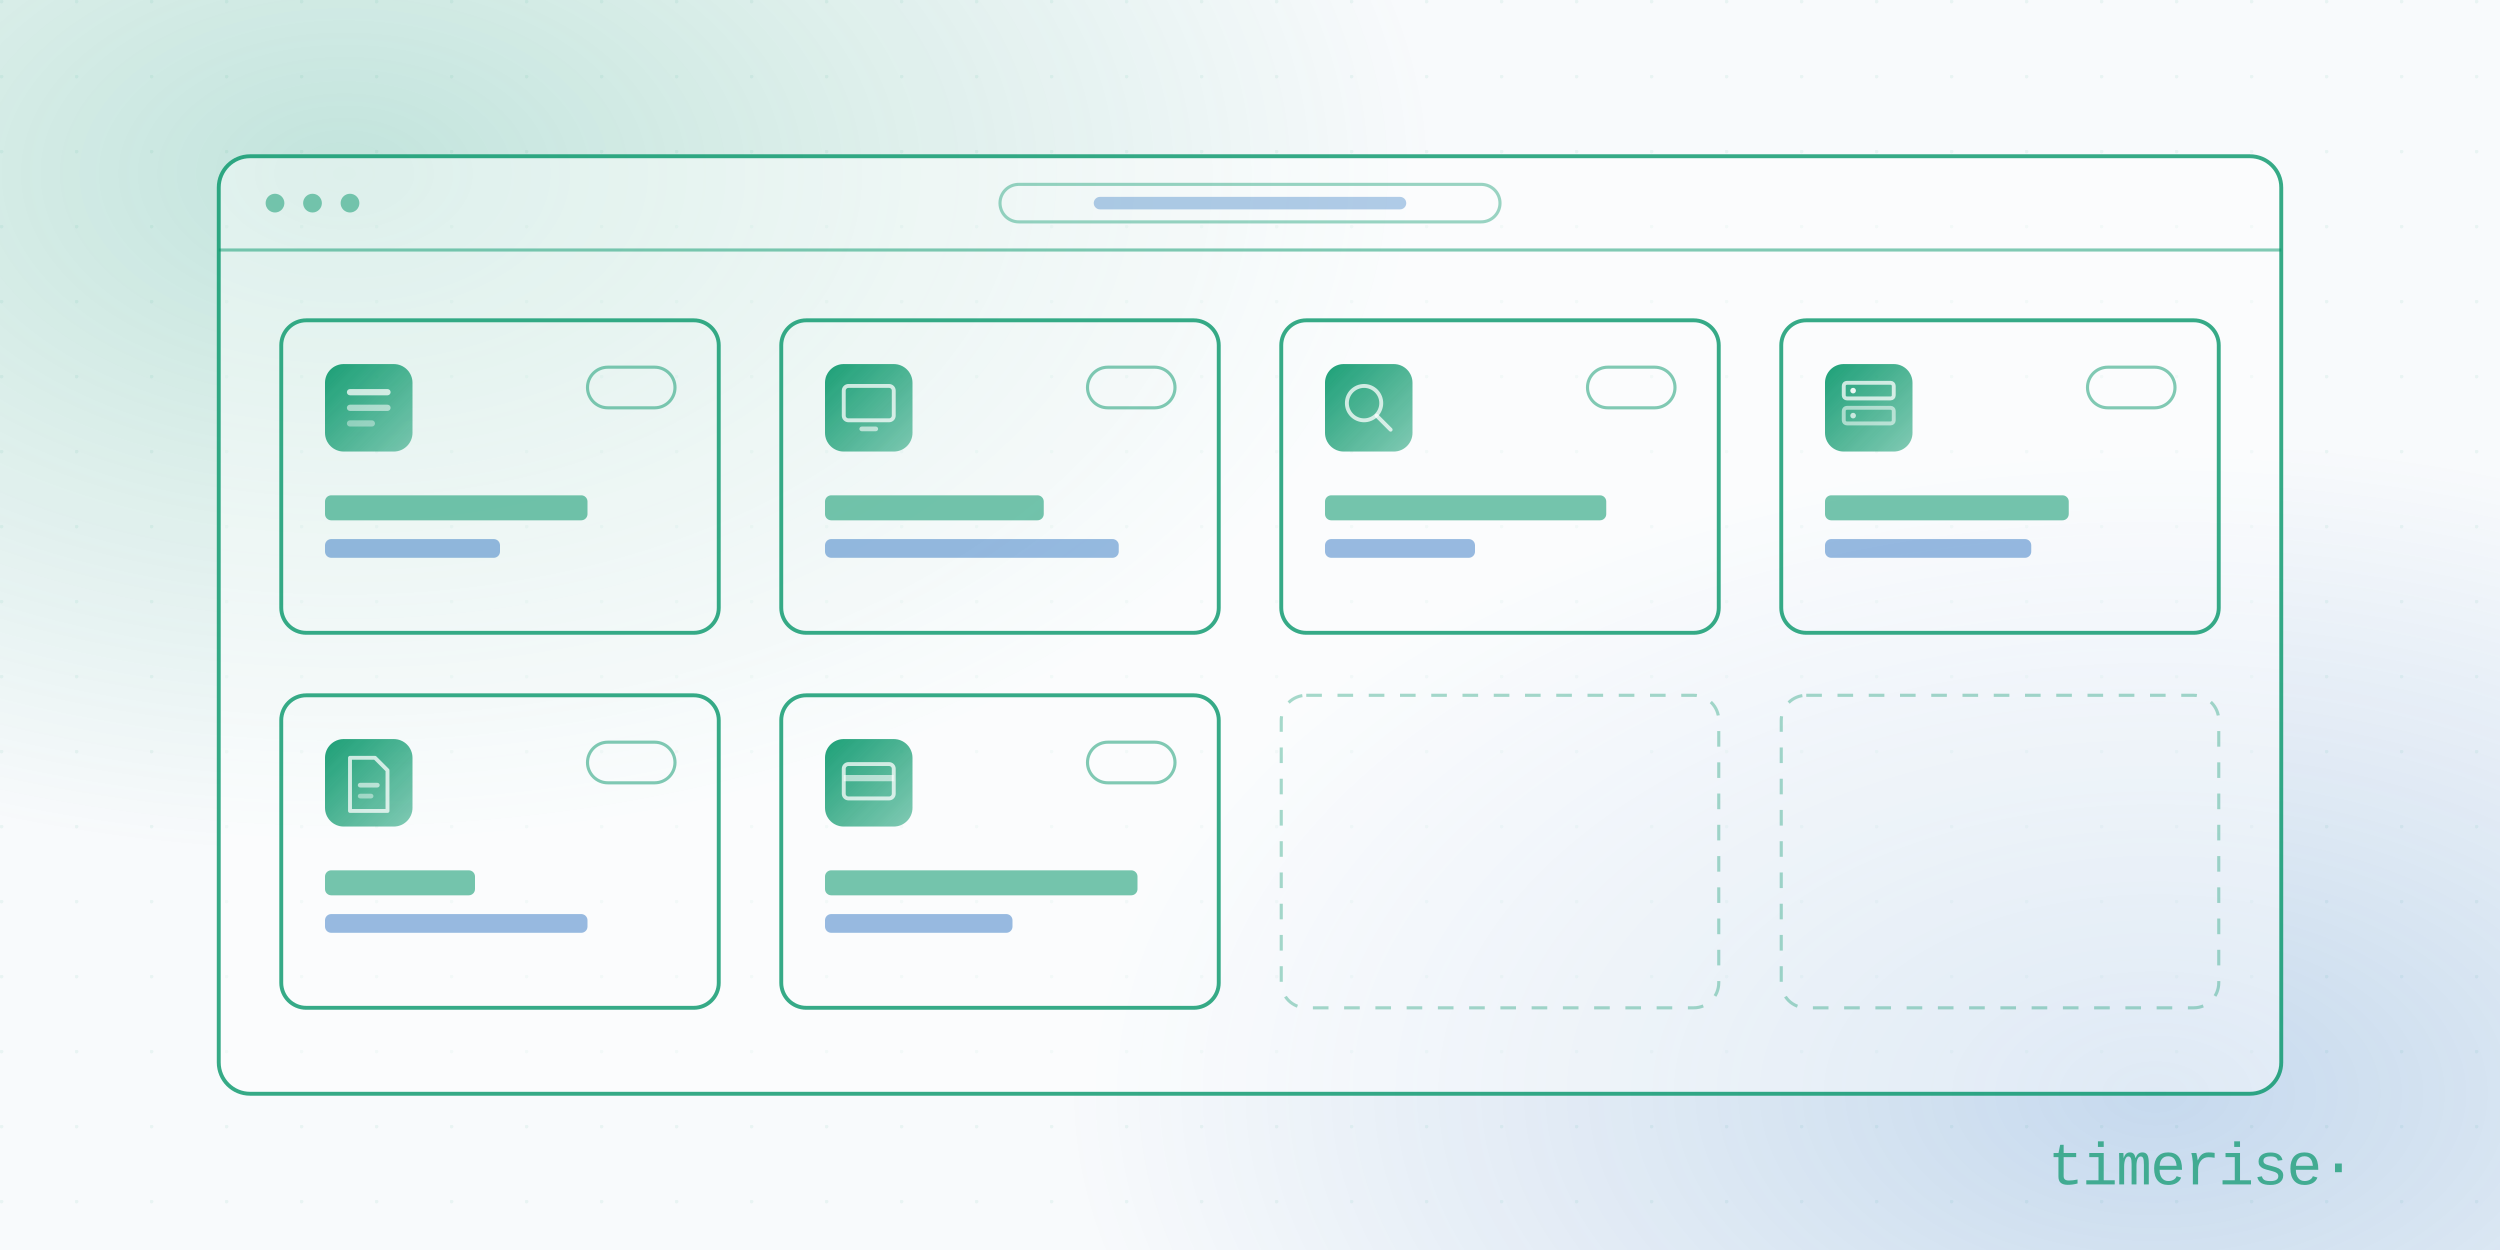
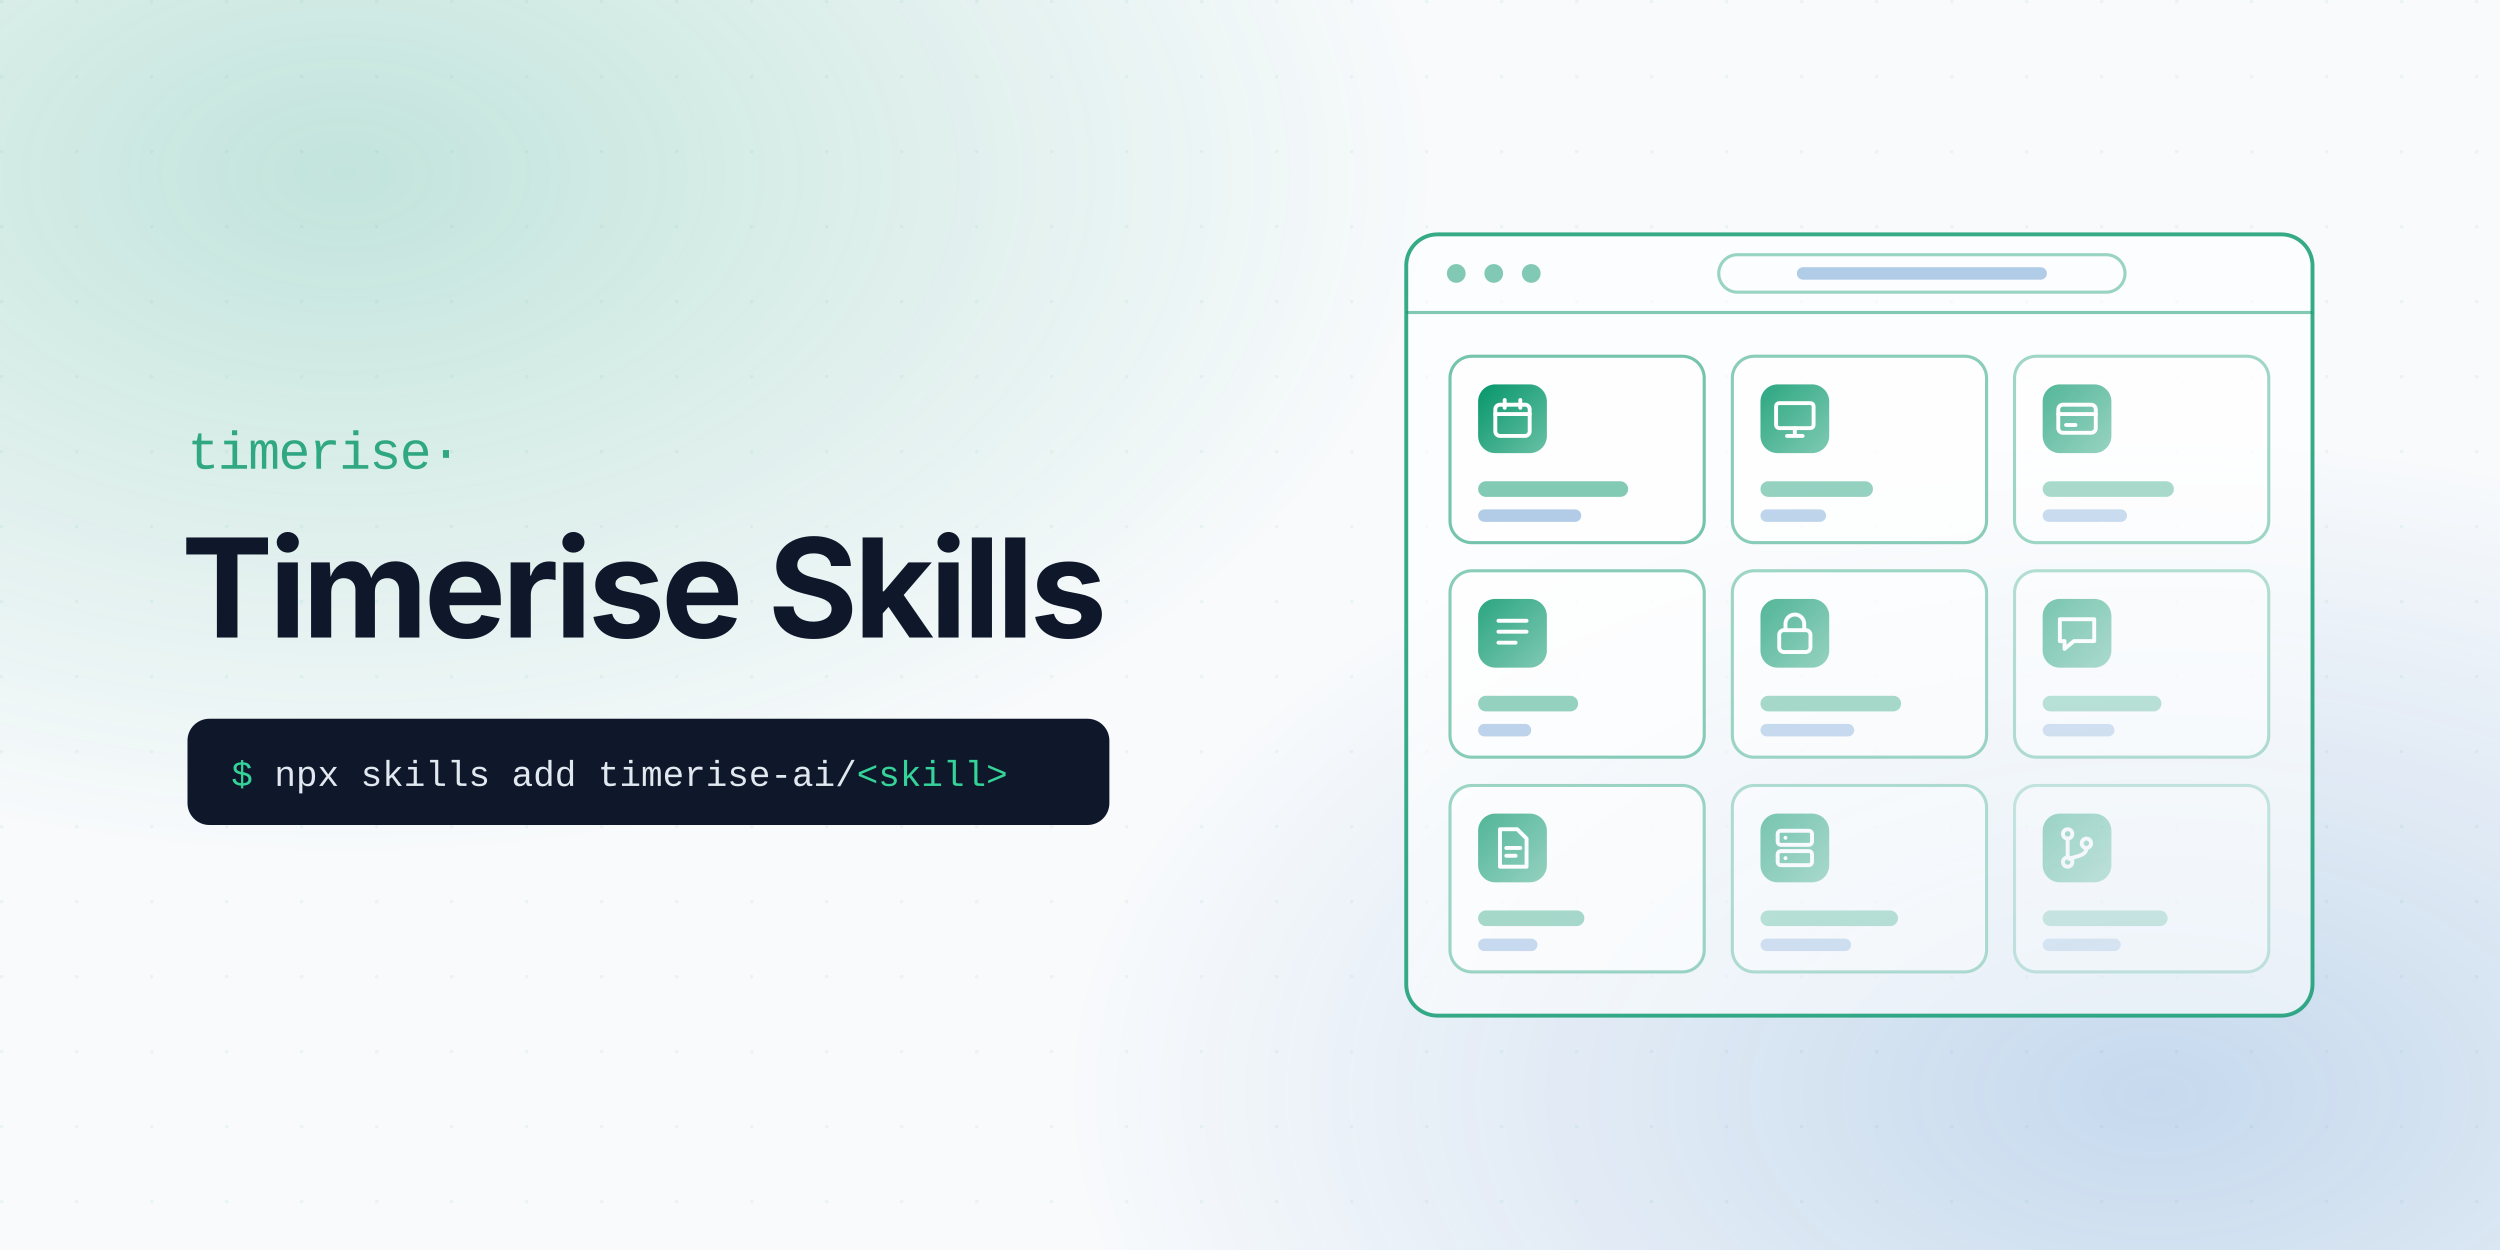
- <svg xmlns="http://www.w3.org/2000/svg" viewBox="0 0 1600 800" width="1600" height="800" role="img" aria-label="Timerise skills">
+ <svg xmlns="http://www.w3.org/2000/svg" viewBox="0 0 1600 800" width="1600" height="800" role="img" aria-label="Timerise Skills">
  <defs>
    <radialGradient id="blob-blue" cx="50%" cy="50%" r="50%">
      <stop offset="0%" stop-color="#0056b3" stop-opacity="0.20" />
      <stop offset="100%" stop-color="#0056b3" stop-opacity="0" />
    </radialGradient>
    <radialGradient id="blob-accent" cx="50%" cy="50%" r="50%">
      <stop offset="0%" stop-color="#059669" stop-opacity="0.22" />
      <stop offset="100%" stop-color="#059669" stop-opacity="0" />
    </radialGradient>
    <pattern id="dots" x="0" y="0" width="48" height="48" patternUnits="userSpaceOnUse">
      <circle cx="1" cy="1" r="1.2" fill="#059669" opacity="0.06" />
    </pattern>
    <linearGradient id="fill" x1="0%" y1="0%" x2="100%" y2="100%">
-       <stop offset="0%" stop-color="#059669" stop-opacity="1" />
-       <stop offset="100%" stop-color="#059669" stop-opacity="0.55" />
+       <stop offset="0%" stop-color="#059669" />
+       <stop offset="100%" stop-color="#059669" stop-opacity="0.6" />
    </linearGradient>
  </defs>
  <rect width="1600" height="800" fill="#f8fafc" />
  <rect width="1600" height="800" fill="url(#dots)" />
  <ellipse cx="1380" cy="700" rx="700" ry="420" fill="url(#blob-blue)" />
  <ellipse cx="220" cy="110" rx="700" ry="440" fill="url(#blob-accent)" />
-   <rect x="140" y="100" width="1320" height="600" rx="20" fill="#fff" fill-opacity="0.55" stroke="#059669" stroke-width="2.5" opacity="0.8" />
-   <line x1="140" y1="160" x2="1460" y2="160" stroke="#059669" stroke-width="2" opacity="0.5" />
-   <circle cx="176" cy="130" r="6" fill="#059669" opacity="0.5" />
-   <circle cx="200" cy="130" r="6" fill="#059669" opacity="0.5" />
-   <circle cx="224" cy="130" r="6" fill="#059669" opacity="0.5" />
-   <rect x="640" y="118" width="320" height="24" rx="12" fill="none" stroke="#059669" stroke-width="2" opacity="0.4" />
-   <rect x="700" y="126" width="200" height="8" rx="4" fill="#0056b3" opacity="0.3" />
-   <g id="cards">
-     <g transform="translate(180 205)">
-       <rect width="280" height="200" rx="16" fill="none" stroke="#059669" stroke-width="2.5" opacity="0.8" />
-       <rect x="28" y="28" width="56" height="56" rx="12" fill="url(#fill)" opacity="0.9" />
-       <rect x="42" y="44" width="28" height="4" rx="2" fill="#fff" opacity="0.75" />
-       <rect x="42" y="54" width="28" height="4" rx="2" fill="#fff" opacity="0.55" />
-       <rect x="42" y="64" width="18" height="4" rx="2" fill="#fff" opacity="0.4" />
-       <rect x="196" y="30" width="56" height="26" rx="13" fill="none" stroke="#059669" stroke-width="2" opacity="0.5" />
-       <rect x="28" y="112" width="168" height="16" rx="4" fill="#059669" opacity="0.55" />
-       <rect x="28" y="140" width="112" height="12" rx="4" fill="#0056b3" opacity="0.4" />
+   <text x="120" y="300" font-family="ui-monospace, SFMono-Regular, Menlo, Monaco, Consolas, 'Liberation Mono', monospace" font-size="34" letter-spacing="-1" fill="#059669" opacity="0.8">timerise·</text>
+   <text x="116" y="408" font-family="-apple-system, BlinkMacSystemFont, 'Segoe UI', Inter, Helvetica, Arial, sans-serif" font-size="88" font-weight="700" letter-spacing="-2.5" fill="#0f172a">Timerise Skills</text>
+   <rect x="120" y="460" width="590" height="68" rx="14" fill="#0f172a" />
+   <text x="148" y="503" font-family="ui-monospace, SFMono-Regular, Menlo, Monaco, Consolas, 'Liberation Mono', monospace" font-size="23" fill="#e2e8f0">
+     <tspan fill="#34d399">$</tspan> npx skills add timerise-ai/<tspan fill="#34d399">&lt;skill&gt;</tspan>
+   </text>
+   <rect x="900" y="150" width="580" height="500" rx="20" fill="#fff" fill-opacity="0.55" stroke="#059669" stroke-width="2.5" stroke-opacity="0.8" />
+   <line x1="900" y1="200" x2="1480" y2="200" stroke="#059669" stroke-width="2" opacity="0.5" />
+   <circle cx="932" cy="175" r="6" fill="#059669" opacity="0.5" />
+   <circle cx="956" cy="175" r="6" fill="#059669" opacity="0.5" />
+   <circle cx="980" cy="175" r="6" fill="#059669" opacity="0.5" />
+   <rect x="1100" y="163" width="260" height="24" rx="12" fill="none" stroke="#059669" stroke-width="2" opacity="0.4" />
+   <rect x="1150" y="171" width="160" height="8" rx="4" fill="#0056b3" opacity="0.3" />
+   <g id="tiles">
+     <g transform="translate(928.0 228.0)" opacity="1.00">
+       <rect width="162.7" height="119.3" rx="14" fill="#fff" fill-opacity="0.75" stroke="#059669" stroke-width="2" stroke-opacity="0.55" />
+       <g transform="translate(18 18)">
+         <rect width="44" height="44" rx="11" fill="url(#fill)" />
+         <rect x="11" y="13" width="22" height="20" rx="3" fill="none" stroke="#fff" stroke-width="2.5" stroke-linecap="round" stroke-linejoin="round" />
+         <path d="M11 19h22M17 10v5M27 10v5" fill="none" stroke="#fff" stroke-width="2.5" stroke-linecap="round" stroke-linejoin="round" />
+       </g>
+       <rect x="18" y="80" width="96" height="10" rx="5" fill="#059669" opacity="0.5" />
+       <rect x="18" y="98" width="66" height="8" rx="4" fill="#0056b3" opacity="0.3" />
    </g>
-     <g transform="translate(500 205)">
-       <rect width="280" height="200" rx="16" fill="none" stroke="#059669" stroke-width="2.5" opacity="0.8" />
-       <rect x="28" y="28" width="56" height="56" rx="12" fill="url(#fill)" opacity="0.9" />
-       <rect x="40" y="42" width="32" height="22" rx="3" fill="none" stroke="#fff" stroke-width="2.5" opacity="0.75" />
-       <rect x="50" y="68" width="12" height="3" rx="1.5" fill="#fff" opacity="0.6" />
-       <rect x="196" y="30" width="56" height="26" rx="13" fill="none" stroke="#059669" stroke-width="2" opacity="0.5" />
-       <rect x="28" y="112" width="140" height="16" rx="4" fill="#059669" opacity="0.55" />
-       <rect x="28" y="140" width="188" height="12" rx="4" fill="#0056b3" opacity="0.4" />
+     <g transform="translate(1108.7 228.0)" opacity="0.84">
+       <rect width="162.7" height="119.3" rx="14" fill="#fff" fill-opacity="0.75" stroke="#059669" stroke-width="2" stroke-opacity="0.55" />
+       <g transform="translate(18 18)">
+         <rect width="44" height="44" rx="11" fill="url(#fill)" />
+         <rect x="10" y="12" width="24" height="16" rx="2" fill="none" stroke="#fff" stroke-width="2.5" stroke-linecap="round" stroke-linejoin="round" />
+         <path d="M17 33h10M22 28v5" fill="none" stroke="#fff" stroke-width="2.5" stroke-linecap="round" stroke-linejoin="round" />
+       </g>
+       <rect x="18" y="80" width="72" height="10" rx="5" fill="#059669" opacity="0.5" />
+       <rect x="18" y="98" width="42" height="8" rx="4" fill="#0056b3" opacity="0.3" />
    </g>
-     <g transform="translate(820 205)">
-       <rect width="280" height="200" rx="16" fill="none" stroke="#059669" stroke-width="2.5" opacity="0.8" />
-       <rect x="28" y="28" width="56" height="56" rx="12" fill="url(#fill)" opacity="0.9" />
-       <circle cx="53" cy="53" r="11" fill="none" stroke="#fff" stroke-width="2.5" opacity="0.75" />
-       <line x1="61" y1="61" x2="70" y2="70" stroke="#fff" stroke-width="2.5" stroke-linecap="round" opacity="0.75" />
-       <rect x="196" y="30" width="56" height="26" rx="13" fill="none" stroke="#059669" stroke-width="2" opacity="0.5" />
-       <rect x="28" y="112" width="180" height="16" rx="4" fill="#059669" opacity="0.55" />
-       <rect x="28" y="140" width="96" height="12" rx="4" fill="#0056b3" opacity="0.4" />
+     <g transform="translate(1289.3 228.0)" opacity="0.68">
+       <rect width="162.7" height="119.3" rx="14" fill="#fff" fill-opacity="0.75" stroke="#059669" stroke-width="2" stroke-opacity="0.55" />
+       <g transform="translate(18 18)">
+         <rect width="44" height="44" rx="11" fill="url(#fill)" />
+         <rect x="10" y="13" width="24" height="18" rx="3" fill="none" stroke="#fff" stroke-width="2.5" stroke-linecap="round" stroke-linejoin="round" />
+         <path d="M10 19h24M15 26h6" fill="none" stroke="#fff" stroke-width="2.5" stroke-linecap="round" stroke-linejoin="round" />
+       </g>
+       <rect x="18" y="80" width="84" height="10" rx="5" fill="#059669" opacity="0.5" />
+       <rect x="18" y="98" width="54" height="8" rx="4" fill="#0056b3" opacity="0.3" />
    </g>
-     <g transform="translate(1140 205)">
-       <rect width="280" height="200" rx="16" fill="none" stroke="#059669" stroke-width="2.5" opacity="0.8" />
-       <rect x="28" y="28" width="56" height="56" rx="12" fill="url(#fill)" opacity="0.9" />
-       <rect x="40" y="40" width="32" height="10" rx="2" fill="none" stroke="#fff" stroke-width="2.5" opacity="0.75" />
-       <rect x="40" y="56" width="32" height="10" rx="2" fill="none" stroke="#fff" stroke-width="2.5" opacity="0.55" />
-       <circle cx="46" cy="45" r="1.8" fill="#fff" opacity="0.9" />
-       <circle cx="46" cy="61" r="1.8" fill="#fff" opacity="0.7" />
-       <rect x="196" y="30" width="56" height="26" rx="13" fill="none" stroke="#059669" stroke-width="2" opacity="0.5" />
-       <rect x="28" y="112" width="156" height="16" rx="4" fill="#059669" opacity="0.55" />
-       <rect x="28" y="140" width="132" height="12" rx="4" fill="#0056b3" opacity="0.4" />
+     <g transform="translate(928.0 365.3)" opacity="0.84">
+       <rect width="162.7" height="119.3" rx="14" fill="#fff" fill-opacity="0.75" stroke="#059669" stroke-width="2" stroke-opacity="0.55" />
+       <g transform="translate(18 18)">
+         <rect width="44" height="44" rx="11" fill="url(#fill)" />
+         <path d="M13 14h18M13 21h18M13 28h11" fill="none" stroke="#fff" stroke-width="2.5" stroke-linecap="round" stroke-linejoin="round" />
+       </g>
+       <rect x="18" y="80" width="64" height="10" rx="5" fill="#059669" opacity="0.5" />
+       <rect x="18" y="98" width="34" height="8" rx="4" fill="#0056b3" opacity="0.3" />
    </g>
-     <g transform="translate(180 445)">
-       <rect width="280" height="200" rx="16" fill="none" stroke="#059669" stroke-width="2.5" opacity="0.8" />
-       <rect x="28" y="28" width="56" height="56" rx="12" fill="url(#fill)" opacity="0.9" />
-       <path d="M44 40 h16 l8 8 v26 h-24 z" fill="none" stroke="#fff" stroke-width="2.5" stroke-linejoin="round" opacity="0.75" />
-       <rect x="49" y="56" width="14" height="3" rx="1.5" fill="#fff" opacity="0.6" />
-       <rect x="49" y="63" width="10" height="3" rx="1.5" fill="#fff" opacity="0.45" />
-       <rect x="196" y="30" width="56" height="26" rx="13" fill="none" stroke="#059669" stroke-width="2" opacity="0.5" />
-       <rect x="28" y="112" width="96" height="16" rx="4" fill="#059669" opacity="0.55" />
-       <rect x="28" y="140" width="168" height="12" rx="4" fill="#0056b3" opacity="0.4" />
+     <g transform="translate(1108.7 365.3)" opacity="0.68">
+       <rect width="162.7" height="119.3" rx="14" fill="#fff" fill-opacity="0.75" stroke="#059669" stroke-width="2" stroke-opacity="0.55" />
+       <g transform="translate(18 18)">
+         <rect width="44" height="44" rx="11" fill="url(#fill)" />
+         <rect x="12" y="20" width="20" height="14" rx="3" fill="none" stroke="#fff" stroke-width="2.5" stroke-linecap="round" stroke-linejoin="round" />
+         <path d="M16 20v-4a6 6 0 0 1 12 0v4" fill="none" stroke="#fff" stroke-width="2.5" stroke-linecap="round" stroke-linejoin="round" />
+       </g>
+       <rect x="18" y="80" width="90" height="10" rx="5" fill="#059669" opacity="0.5" />
+       <rect x="18" y="98" width="60" height="8" rx="4" fill="#0056b3" opacity="0.3" />
    </g>
-     <g transform="translate(500 445)">
-       <rect width="280" height="200" rx="16" fill="none" stroke="#059669" stroke-width="2.5" opacity="0.8" />
-       <rect x="28" y="28" width="56" height="56" rx="12" fill="url(#fill)" opacity="0.9" />
-       <rect x="40" y="44" width="32" height="22" rx="3" fill="none" stroke="#fff" stroke-width="2.5" opacity="0.75" />
-       <rect x="40" y="51" width="32" height="4" fill="#fff" opacity="0.6" />
-       <rect x="196" y="30" width="56" height="26" rx="13" fill="none" stroke="#059669" stroke-width="2" opacity="0.5" />
-       <rect x="28" y="112" width="200" height="16" rx="4" fill="#059669" opacity="0.55" />
-       <rect x="28" y="140" width="120" height="12" rx="4" fill="#0056b3" opacity="0.4" />
+     <g transform="translate(1289.3 365.3)" opacity="0.52">
+       <rect width="162.7" height="119.3" rx="14" fill="#fff" fill-opacity="0.75" stroke="#059669" stroke-width="2" stroke-opacity="0.55" />
+       <g transform="translate(18 18)">
+         <rect width="44" height="44" rx="11" fill="url(#fill)" />
+         <path d="M11 13h22v14H20l-6 5v-5h-3z" fill="none" stroke="#fff" stroke-width="2.5" stroke-linecap="round" stroke-linejoin="round" />
+       </g>
+       <rect x="18" y="80" width="76" height="10" rx="5" fill="#059669" opacity="0.5" />
+       <rect x="18" y="98" width="46" height="8" rx="4" fill="#0056b3" opacity="0.3" />
    </g>
-     <rect x="820" y="445" width="280" height="200" rx="16" fill="none" stroke="#059669" stroke-width="2" stroke-dasharray="10 10" opacity="0.35" />
-     <rect x="1140" y="445" width="280" height="200" rx="16" fill="none" stroke="#059669" stroke-width="2" stroke-dasharray="10 10" opacity="0.35" />
+     <g transform="translate(928.0 502.7)" opacity="0.68">
+       <rect width="162.7" height="119.3" rx="14" fill="#fff" fill-opacity="0.75" stroke="#059669" stroke-width="2" stroke-opacity="0.55" />
+       <g transform="translate(18 18)">
+         <rect width="44" height="44" rx="11" fill="url(#fill)" />
+         <path d="M14 10h11l6 6v18H14z" fill="none" stroke="#fff" stroke-width="2.5" stroke-linecap="round" stroke-linejoin="round" />
+         <path d="M18 22h9M18 27h6" fill="none" stroke="#fff" stroke-width="2.5" stroke-linecap="round" stroke-linejoin="round" />
+       </g>
+       <rect x="18" y="80" width="68" height="10" rx="5" fill="#059669" opacity="0.5" />
+       <rect x="18" y="98" width="38" height="8" rx="4" fill="#0056b3" opacity="0.3" />
+     </g>
+     <g transform="translate(1108.7 502.7)" opacity="0.52">
+       <rect width="162.7" height="119.3" rx="14" fill="#fff" fill-opacity="0.75" stroke="#059669" stroke-width="2" stroke-opacity="0.55" />
+       <g transform="translate(18 18)">
+         <rect width="44" height="44" rx="11" fill="url(#fill)" />
+         <rect x="11" y="11" width="22" height="9" rx="2" fill="none" stroke="#fff" stroke-width="2.5" stroke-linecap="round" stroke-linejoin="round" />
+         <rect x="11" y="24" width="22" height="9" rx="2" fill="none" stroke="#fff" stroke-width="2.5" stroke-linecap="round" stroke-linejoin="round" />
+         <path d="M16 15.5h.01M16 28.5h.01" fill="none" stroke="#fff" stroke-width="2.5" stroke-linecap="round" stroke-linejoin="round" />
+       </g>
+       <rect x="18" y="80" width="88" height="10" rx="5" fill="#059669" opacity="0.5" />
+       <rect x="18" y="98" width="58" height="8" rx="4" fill="#0056b3" opacity="0.3" />
+     </g>
+     <g transform="translate(1289.3 502.7)" opacity="0.36">
+       <rect width="162.7" height="119.3" rx="14" fill="#fff" fill-opacity="0.75" stroke="#059669" stroke-width="2" stroke-opacity="0.55" />
+       <g transform="translate(18 18)">
+         <rect width="44" height="44" rx="11" fill="url(#fill)" />
+         <circle cx="16" cy="13" r="3" fill="none" stroke="#fff" stroke-width="2.5" stroke-linecap="round" stroke-linejoin="round" />
+         <circle cx="16" cy="31" r="3" fill="none" stroke="#fff" stroke-width="2.5" stroke-linecap="round" stroke-linejoin="round" />
+         <circle cx="28" cy="19" r="3" fill="none" stroke="#fff" stroke-width="2.5" stroke-linecap="round" stroke-linejoin="round" />
+         <path d="M16 16v12M28 22c0 5-6 5-11 7" fill="none" stroke="#fff" stroke-width="2.5" stroke-linecap="round" stroke-linejoin="round" />
+       </g>
+       <rect x="18" y="80" width="80" height="10" rx="5" fill="#059669" opacity="0.5" />
+       <rect x="18" y="98" width="50" height="8" rx="4" fill="#0056b3" opacity="0.3" />
+     </g>
  </g>
-   <text x="1508" y="758" text-anchor="end" font-family="ui-monospace, SFMono-Regular, Menlo, Monaco, Consolas, 'Liberation Mono', 'Courier New', monospace" font-size="38" letter-spacing="-1" fill="#059669" opacity="0.7">timerise·</text>
</svg>
